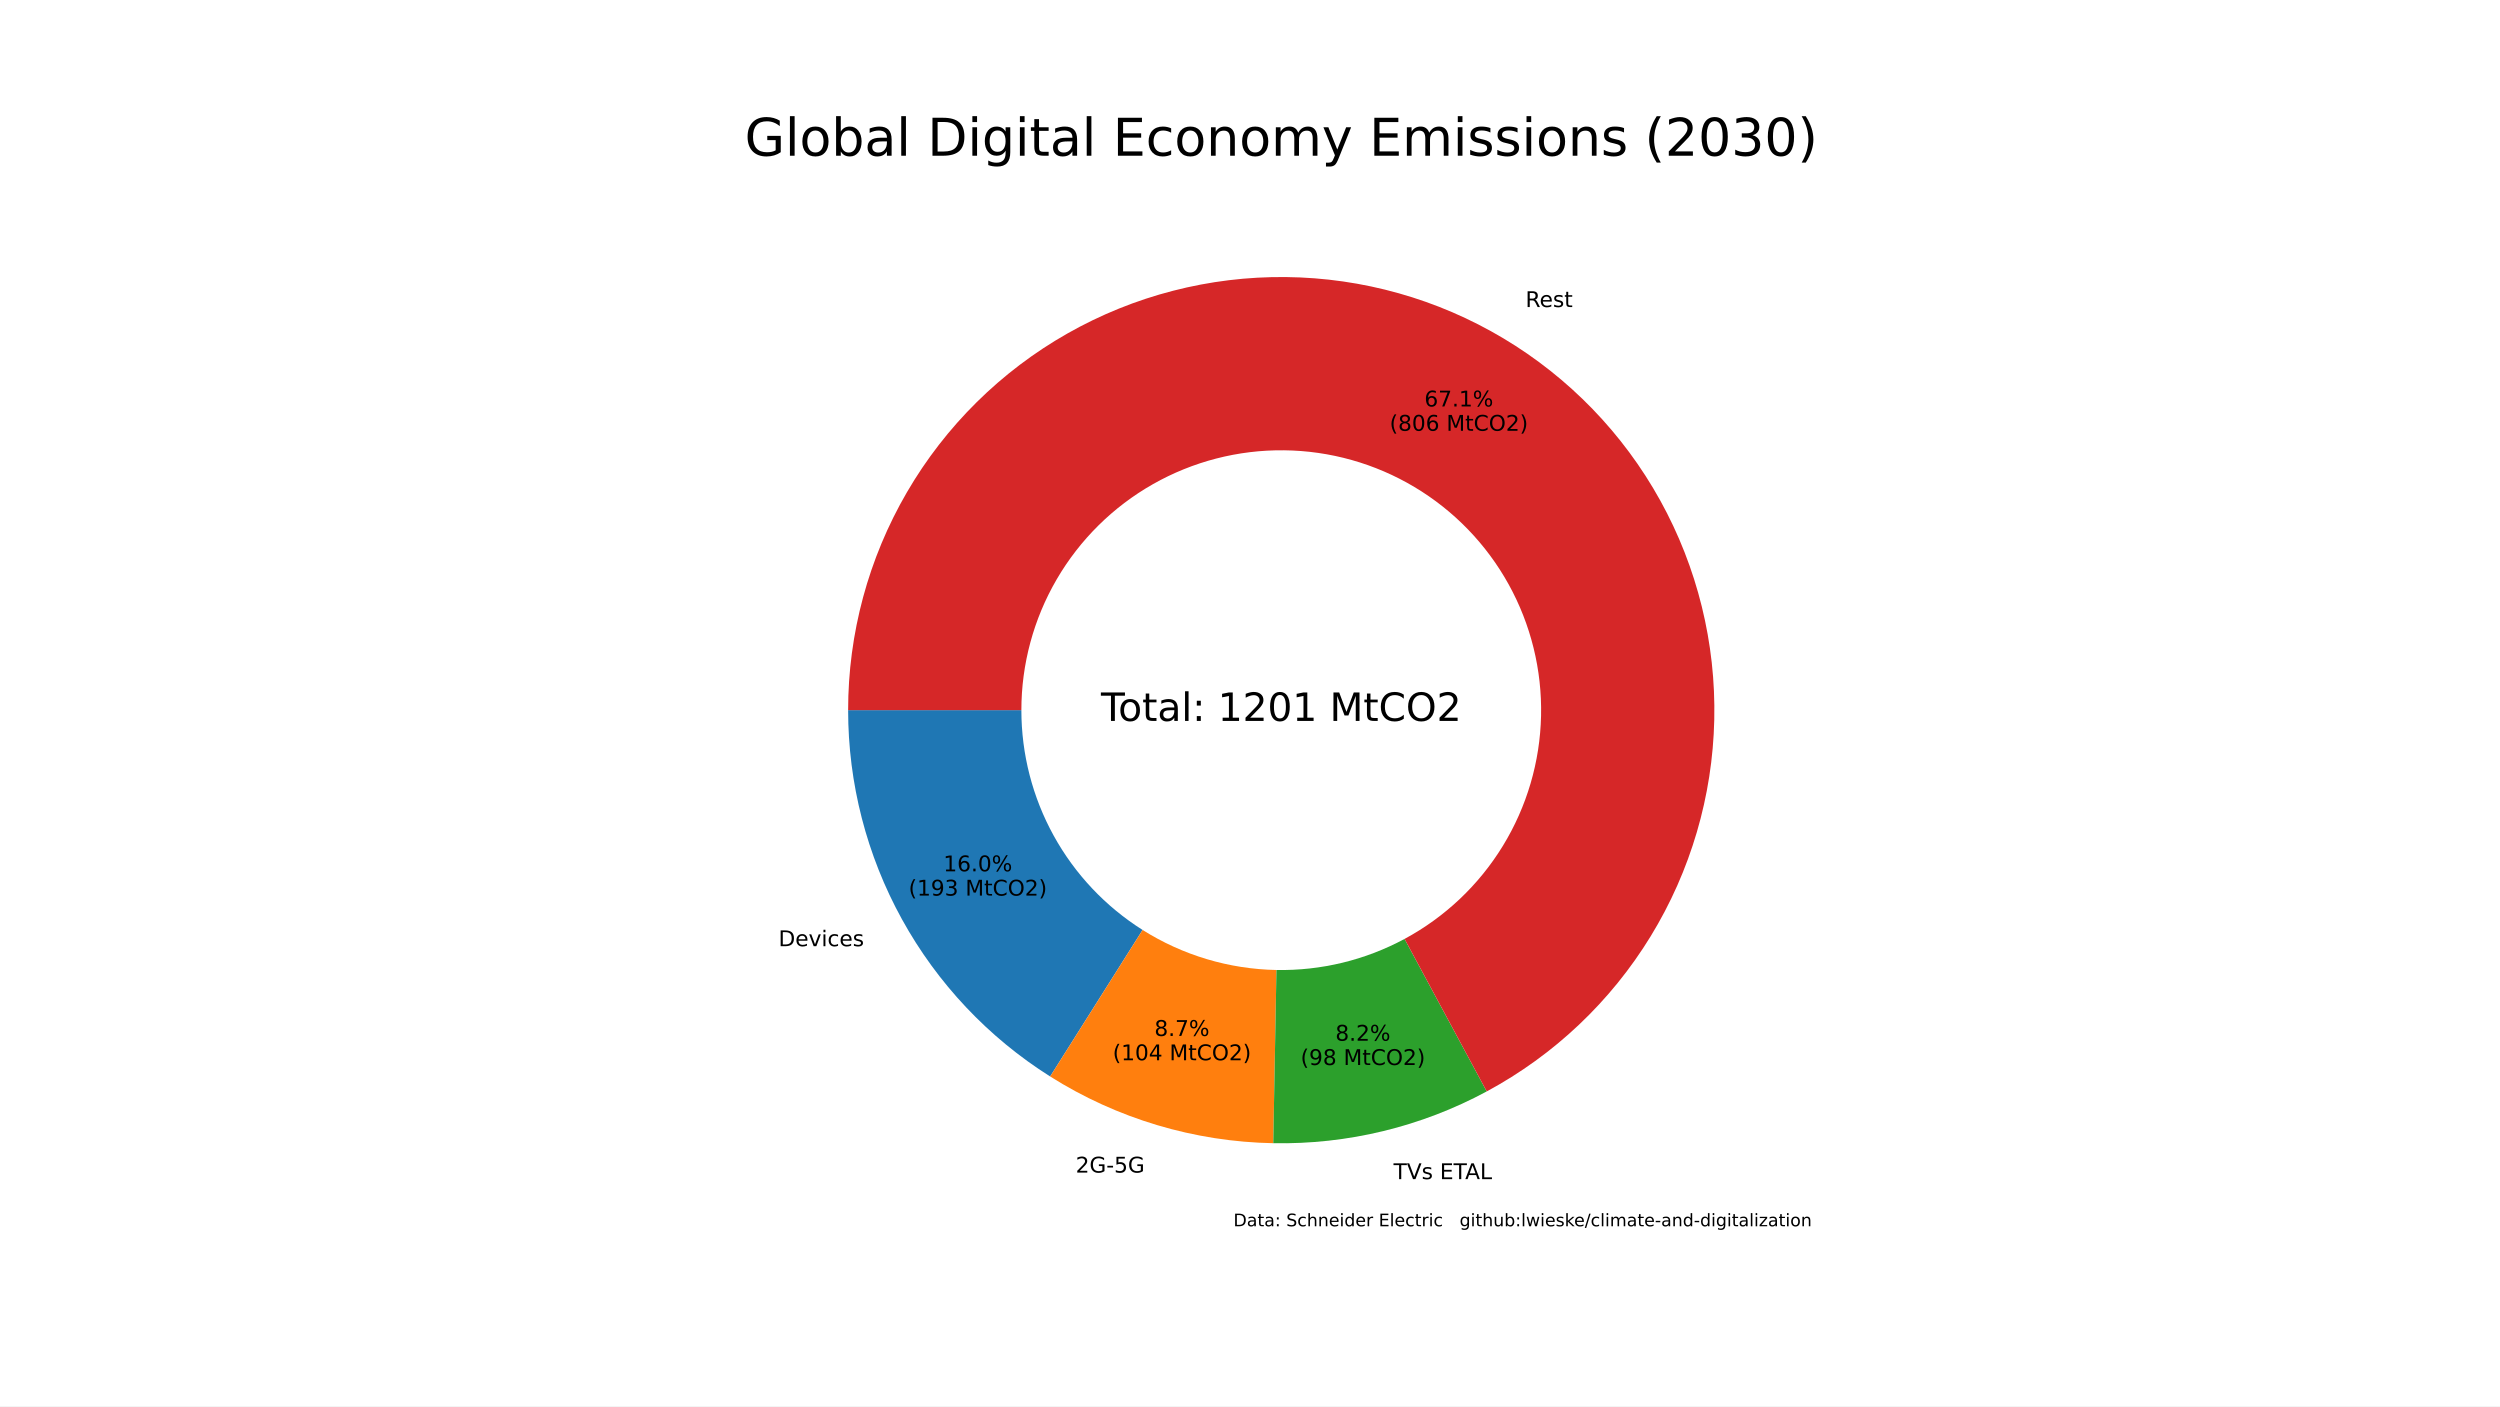
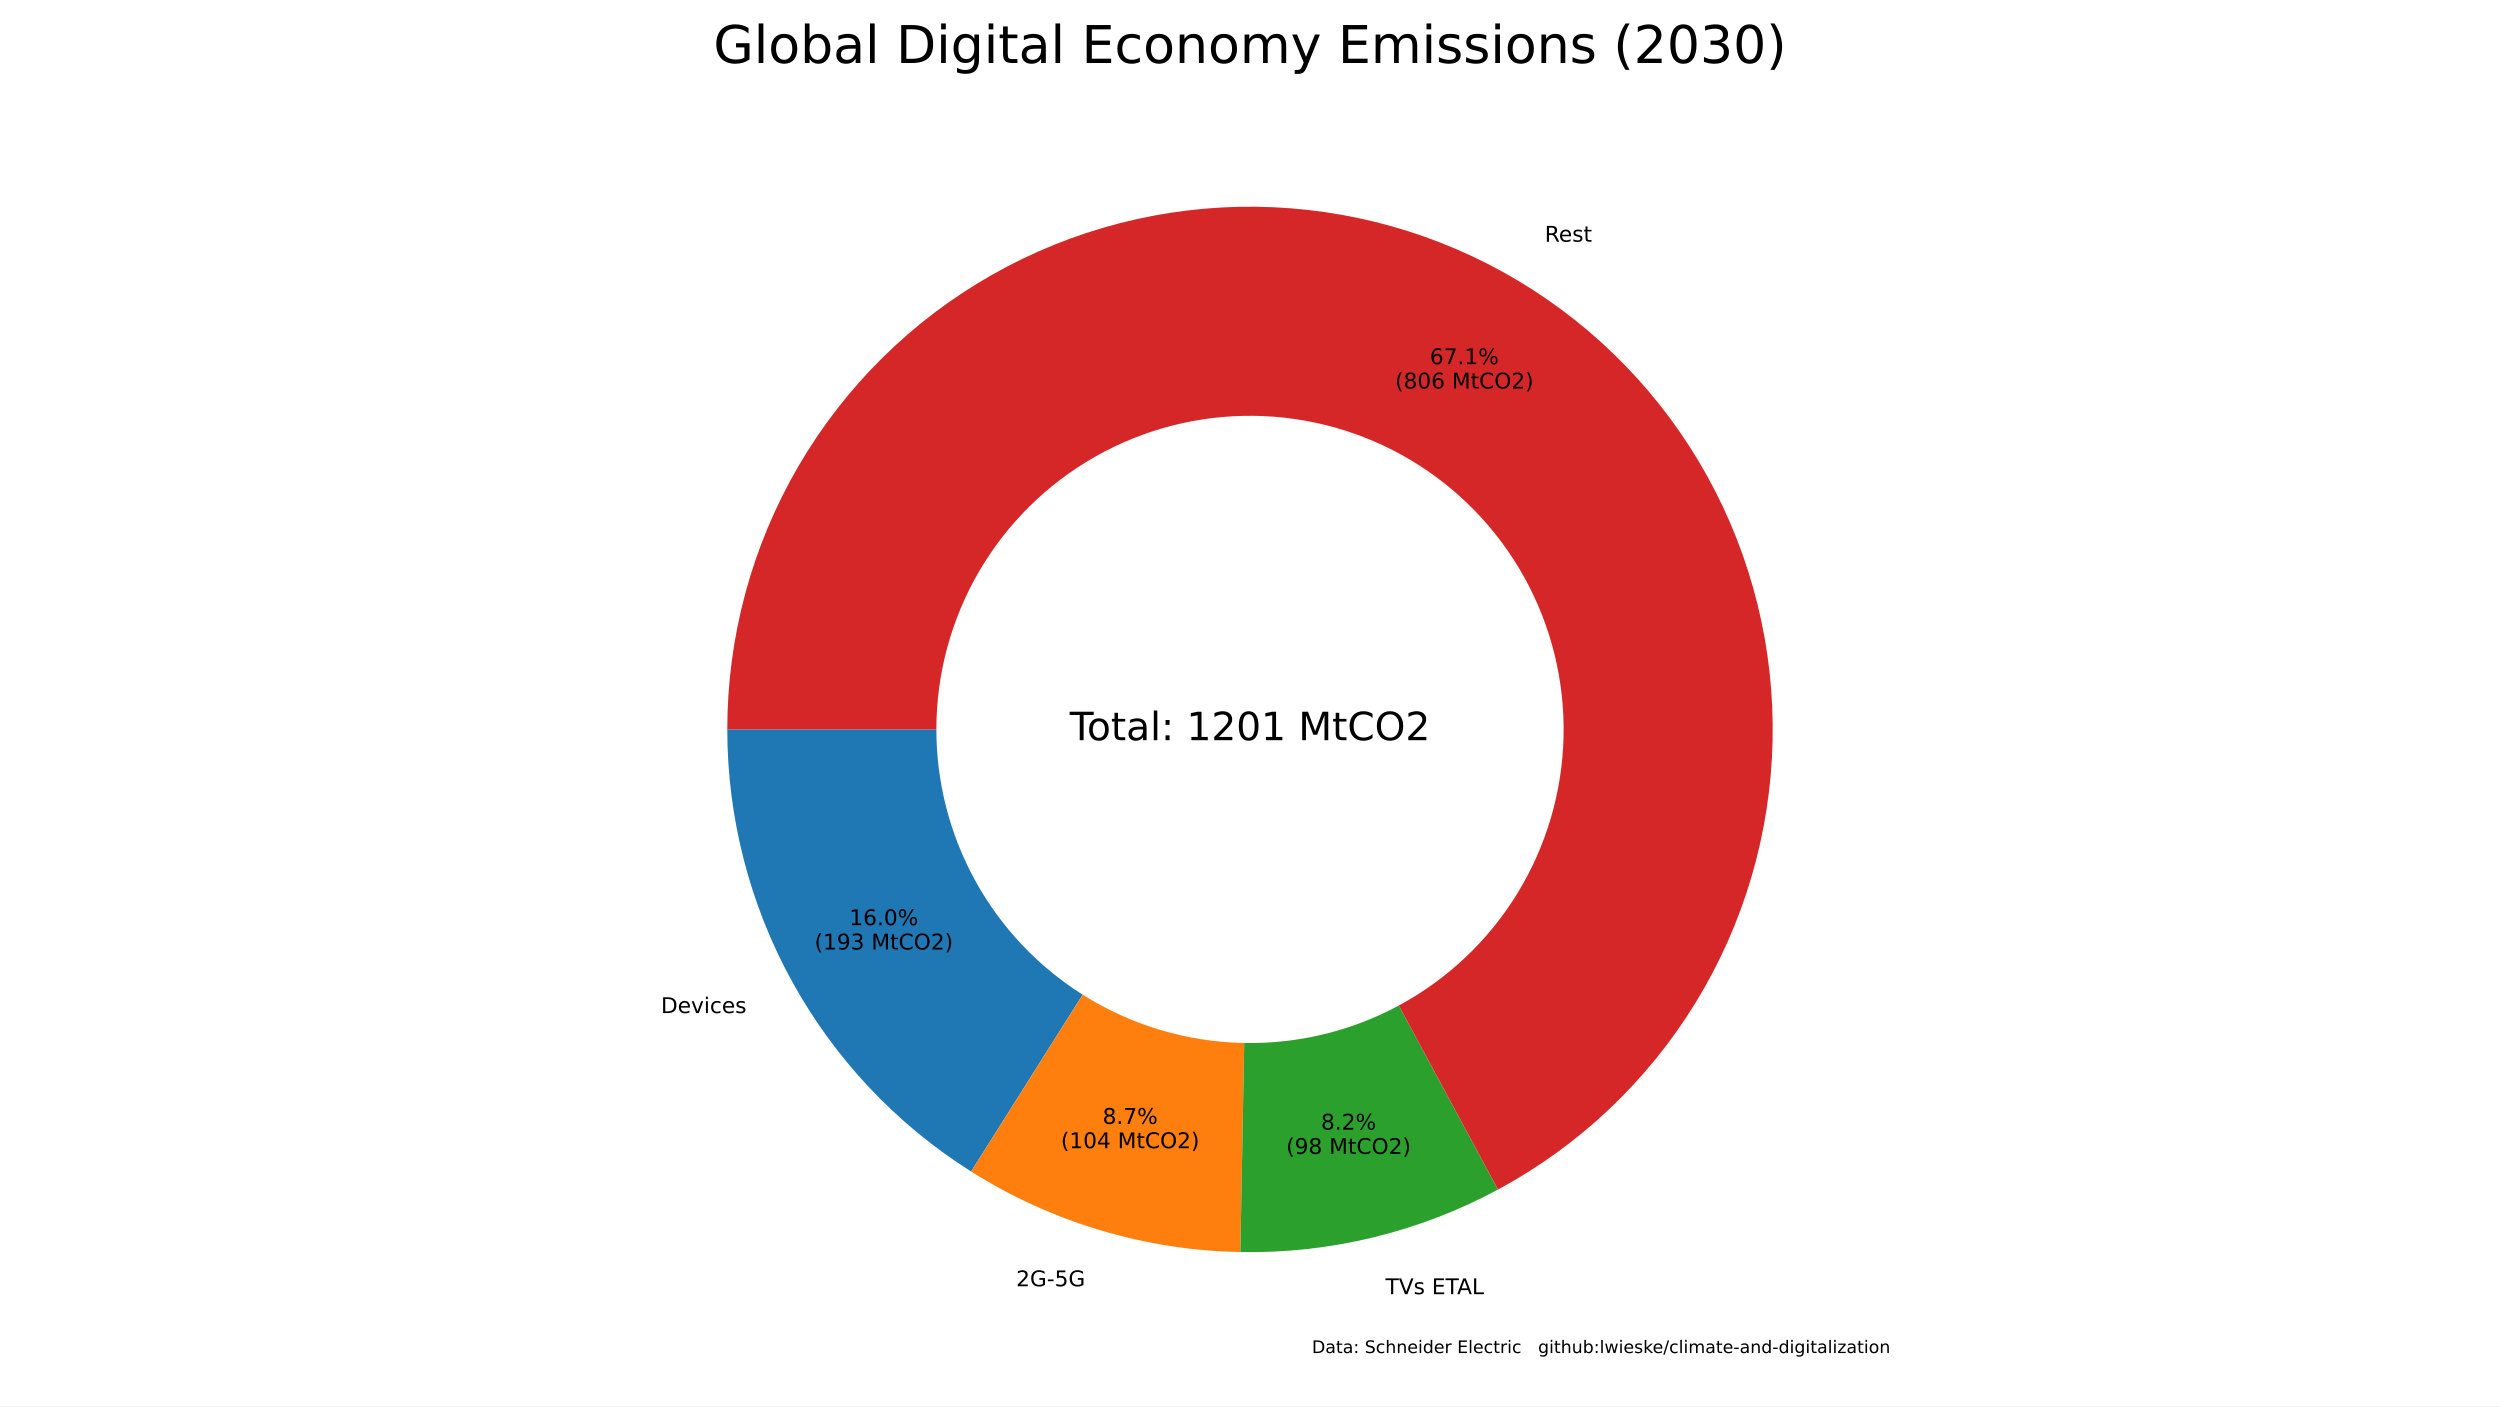
<svg xmlns="http://www.w3.org/2000/svg" xmlns:xlink="http://www.w3.org/1999/xlink" width="1152pt" height="648pt" viewBox="0 0 1152 648" version="1.1">
  <defs>
    <style type="text/css">*{stroke-linejoin: round; stroke-linecap: butt}</style>
  </defs>
  <g id="figure_1">
    <g id="patch_1">
      <path d="M 0 648  L 1152 648  L 1152 0  L 0 0  z " style="fill: #ffffff" />
    </g>
    <g id="axes_1">
      <g id="patch_2">
-         <path d="M 390.816 327.24  C 390.816 360.946 399.354 394.109 415.632 423.624  C 431.909 453.139 455.401 478.055 483.908 496.039  L 526.505 428.52  C 509.401 417.729 495.305 402.779 485.539 385.07  C 475.773 367.361 470.65 347.463 470.65 327.24  z " style="fill: #1f77b4" />
+         <path d="M 335.135 336.118  C 335.135 376.796 345.439 416.818 365.083 452.438  C 384.727 488.057 413.078 518.127 447.481 539.831  L 498.889 458.346  C 478.247 445.323 461.236 427.282 449.45 405.91  C 437.663 384.538 431.481 360.525 431.481 336.118  z " style="fill: #1f77b4" />
      </g>
      <g id="patch_3">
-         <path d="M 483.908 496.039  C 499.246 505.716 515.833 513.257 533.208 518.454  C 550.584 523.651 568.587 526.456 586.72 526.79  L 588.192 446.97  C 577.312 446.769 566.51 445.087 556.085 441.969  C 545.66 438.85 535.708 434.326 526.505 428.52  z " style="fill: #ff7f0e" />
+         <path d="M 447.481 539.831  C 465.992 551.51 486.01 560.611 506.979 566.883  C 527.949 573.155 549.675 576.539 571.559 576.943  L 573.335 480.613  C 560.205 480.371 547.169 478.34 534.587 474.577  C 522.006 470.814 509.995 465.353 498.889 458.346  z " style="fill: #ff7f0e" />
      </g>
      <g id="patch_4">
-         <path d="M 586.72 526.79  C 603.797 527.105 620.845 525.226 637.443 521.201  C 654.042 517.175 670.056 511.035 685.091 502.931  L 647.215 432.655  C 638.194 437.517 628.585 441.201 618.626 443.616  C 608.667 446.032 598.438 447.159 588.192 446.97  z " style="fill: #2ca02c" />
+         <path d="M 571.559 576.943  C 592.168 577.323 612.742 575.056 632.774 570.197  C 652.806 565.338 672.132 557.928 690.277 548.149  L 644.566 463.336  C 633.679 469.204 622.084 473.65 610.064 476.565  C 598.045 479.481 585.701 480.841 573.335 480.613  z " style="fill: #2ca02c" />
      </g>
      <g id="patch_5">
-         <path d="M 685.091 502.931  C 716.147 486.193 742.217 461.516 760.633 431.425  C 779.049 401.334 789.162 366.891 789.936 331.621  C 790.71 296.35 782.119 261.497 765.041 230.626  C 747.963 199.756 723.002 173.959 692.711 155.874  C 662.419 137.789 627.868 128.055 592.59 127.668  C 557.313 127.281 522.556 136.254 491.875 153.67  C 461.194 171.085 435.673 196.328 417.921 226.816  C 400.17 257.304 390.816 291.961 390.816 327.24  L 470.65 327.24  C 470.65 306.072 476.262 285.279 486.913 266.986  C 497.564 248.693 512.877 233.547 531.285 223.098  C 549.694 212.648 570.548 207.264 591.714 207.497  C 612.881 207.729 633.612 213.569 651.786 224.42  C 669.961 235.271 684.938 250.75 695.185 269.272  C 705.431 287.794 710.586 308.706 710.122 329.868  C 709.657 351.031 703.589 371.697 692.54 389.751  C 681.49 407.806 665.848 422.612 647.215 432.655  z " style="fill: #d62728" />
+         <path d="M 690.277 548.149  C 727.756 527.949 759.218 498.168 781.443 461.853  C 803.669 425.538 815.873 383.971 816.807 341.405  C 817.742 298.839 807.374 256.776 786.764 219.521  C 766.153 182.266 736.029 151.133 699.472 129.307  C 662.916 107.482 621.217 95.734 578.644 95.267  C 536.07 94.8 494.124 105.629 457.097 126.647  C 420.07 147.665 389.269 178.129 367.846 214.923  C 346.423 251.717 335.134 293.542 335.135 336.118  L 431.481 336.118  C 431.481 310.572 438.254 285.478 451.108 263.401  C 463.962 241.325 482.442 223.046 504.658 210.435  C 526.874 197.825 552.042 191.327 577.586 191.608  C 603.13 191.888 628.149 198.936 650.083 212.032  C 672.017 225.127 690.092 243.807 702.458 266.16  C 714.824 288.513 721.045 313.751 720.484 339.29  C 719.924 364.83 712.601 389.77 699.266 411.559  C 685.931 433.348 667.054 451.216 644.566 463.336  z " style="fill: #d62728" />
      </g>
      <g id="matplotlib.axis_1" />
      <g id="matplotlib.axis_2" />
      <g id="text_1">
-         <g transform="translate(358.7439 436.0214) scale(0.1 -0.1)">
+         <g transform="translate(304.5804 466.8289) scale(0.1 -0.1)">
          <defs>
            <path id="DejaVuSans-44" d="M 1259 4147  L 1259 519  L 2022 519  Q 2988 519 3436 956  Q 3884 1394 3884 2338  Q 3884 3275 3436 3711  Q 2988 4147 2022 4147  L 1259 4147  z M 628 4666  L 1925 4666  Q 3281 4666 3915 4102  Q 4550 3538 4550 2338  Q 4550 1131 3912 565  Q 3275 0 1925 0  L 628 0  L 628 4666  z " transform="scale(0.015625)" />
            <path id="DejaVuSans-65" d="M 3597 1894  L 3597 1613  L 953 1613  Q 991 1019 1311 708  Q 1631 397 2203 397  Q 2534 397 2845 478  Q 3156 559 3463 722  L 3463 178  Q 3153 47 2828 -22  Q 2503 -91 2169 -91  Q 1331 -91 842 396  Q 353 884 353 1716  Q 353 2575 817 3079  Q 1281 3584 2069 3584  Q 2775 3584 3186 3129  Q 3597 2675 3597 1894  z M 3022 2063  Q 3016 2534 2758 2815  Q 2500 3097 2075 3097  Q 1594 3097 1305 2825  Q 1016 2553 972 2059  L 3022 2063  z " transform="scale(0.015625)" />
            <path id="DejaVuSans-76" d="M 191 3500  L 800 3500  L 1894 563  L 2988 3500  L 3597 3500  L 2284 0  L 1503 0  L 191 3500  z " transform="scale(0.015625)" />
            <path id="DejaVuSans-69" d="M 603 3500  L 1178 3500  L 1178 0  L 603 0  L 603 3500  z M 603 4863  L 1178 4863  L 1178 4134  L 603 4134  L 603 4863  z " transform="scale(0.015625)" />
            <path id="DejaVuSans-63" d="M 3122 3366  L 3122 2828  Q 2878 2963 2633 3030  Q 2388 3097 2138 3097  Q 1578 3097 1268 2742  Q 959 2388 959 1747  Q 959 1106 1268 751  Q 1578 397 2138 397  Q 2388 397 2633 464  Q 2878 531 3122 666  L 3122 134  Q 2881 22 2623 -34  Q 2366 -91 2075 -91  Q 1284 -91 818 406  Q 353 903 353 1747  Q 353 2603 823 3093  Q 1294 3584 2113 3584  Q 2378 3584 2631 3529  Q 2884 3475 3122 3366  z " transform="scale(0.015625)" />
            <path id="DejaVuSans-73" d="M 2834 3397  L 2834 2853  Q 2591 2978 2328 3040  Q 2066 3103 1784 3103  Q 1356 3103 1142 2972  Q 928 2841 928 2578  Q 928 2378 1081 2264  Q 1234 2150 1697 2047  L 1894 2003  Q 2506 1872 2764 1633  Q 3022 1394 3022 966  Q 3022 478 2636 193  Q 2250 -91 1575 -91  Q 1294 -91 989 -36  Q 684 19 347 128  L 347 722  Q 666 556 975 473  Q 1284 391 1588 391  Q 1994 391 2212 530  Q 2431 669 2431 922  Q 2431 1156 2273 1281  Q 2116 1406 1581 1522  L 1381 1569  Q 847 1681 609 1914  Q 372 2147 372 2553  Q 372 3047 722 3315  Q 1072 3584 1716 3584  Q 2034 3584 2315 3537  Q 2597 3491 2834 3397  z " transform="scale(0.015625)" />
          </defs>
          <use xlink:href="#DejaVuSans-44" />
          <use xlink:href="#DejaVuSans-65" x="77.002" />
          <use xlink:href="#DejaVuSans-76" x="138.525" />
          <use xlink:href="#DejaVuSans-69" x="197.705" />
          <use xlink:href="#DejaVuSans-63" x="225.488" />
          <use xlink:href="#DejaVuSans-65" x="280.469" />
          <use xlink:href="#DejaVuSans-73" x="341.992" />
        </g>
      </g>
      <g id="text_2">
-         <g transform="translate(434.7018 401.5074) scale(0.1 -0.1)">
+         <g transform="translate(391.3828 426.3341) scale(0.1 -0.1)">
          <defs>
            <path id="DejaVuSans-31" d="M 794 531  L 1825 531  L 1825 4091  L 703 3866  L 703 4441  L 1819 4666  L 2450 4666  L 2450 531  L 3481 531  L 3481 0  L 794 0  L 794 531  z " transform="scale(0.015625)" />
            <path id="DejaVuSans-36" d="M 2113 2584  Q 1688 2584 1439 2293  Q 1191 2003 1191 1497  Q 1191 994 1439 701  Q 1688 409 2113 409  Q 2538 409 2786 701  Q 3034 994 3034 1497  Q 3034 2003 2786 2293  Q 2538 2584 2113 2584  z M 3366 4563  L 3366 3988  Q 3128 4100 2886 4159  Q 2644 4219 2406 4219  Q 1781 4219 1451 3797  Q 1122 3375 1075 2522  Q 1259 2794 1537 2939  Q 1816 3084 2150 3084  Q 2853 3084 3261 2657  Q 3669 2231 3669 1497  Q 3669 778 3244 343  Q 2819 -91 2113 -91  Q 1303 -91 875 529  Q 447 1150 447 2328  Q 447 3434 972 4092  Q 1497 4750 2381 4750  Q 2619 4750 2861 4703  Q 3103 4656 3366 4563  z " transform="scale(0.015625)" />
            <path id="DejaVuSans-2e" d="M 684 794  L 1344 794  L 1344 0  L 684 0  L 684 794  z " transform="scale(0.015625)" />
            <path id="DejaVuSans-30" d="M 2034 4250  Q 1547 4250 1301 3770  Q 1056 3291 1056 2328  Q 1056 1369 1301 889  Q 1547 409 2034 409  Q 2525 409 2770 889  Q 3016 1369 3016 2328  Q 3016 3291 2770 3770  Q 2525 4250 2034 4250  z M 2034 4750  Q 2819 4750 3233 4129  Q 3647 3509 3647 2328  Q 3647 1150 3233 529  Q 2819 -91 2034 -91  Q 1250 -91 836 529  Q 422 1150 422 2328  Q 422 3509 836 4129  Q 1250 4750 2034 4750  z " transform="scale(0.015625)" />
            <path id="DejaVuSans-25" d="M 4653 2053  Q 4381 2053 4226 1822  Q 4072 1591 4072 1178  Q 4072 772 4226 539  Q 4381 306 4653 306  Q 4919 306 5073 539  Q 5228 772 5228 1178  Q 5228 1588 5073 1820  Q 4919 2053 4653 2053  z M 4653 2450  Q 5147 2450 5437 2106  Q 5728 1763 5728 1178  Q 5728 594 5436 251  Q 5144 -91 4653 -91  Q 4153 -91 3862 251  Q 3572 594 3572 1178  Q 3572 1766 3864 2108  Q 4156 2450 4653 2450  z M 1428 4353  Q 1159 4353 1004 4120  Q 850 3888 850 3481  Q 850 3069 1003 2837  Q 1156 2606 1428 2606  Q 1700 2606 1854 2837  Q 2009 3069 2009 3481  Q 2009 3884 1853 4118  Q 1697 4353 1428 4353  z M 4250 4750  L 4750 4750  L 1831 -91  L 1331 -91  L 4250 4750  z M 1428 4750  Q 1922 4750 2215 4408  Q 2509 4066 2509 3481  Q 2509 2891 2217 2550  Q 1925 2209 1428 2209  Q 931 2209 642 2551  Q 353 2894 353 3481  Q 353 4063 643 4406  Q 934 4750 1428 4750  z " transform="scale(0.015625)" />
          </defs>
          <use xlink:href="#DejaVuSans-31" />
          <use xlink:href="#DejaVuSans-36" x="63.623" />
          <use xlink:href="#DejaVuSans-2e" x="127.246" />
          <use xlink:href="#DejaVuSans-30" x="159.033" />
          <use xlink:href="#DejaVuSans-25" x="222.656" />
        </g>
-         <g transform="translate(418.6682 412.7052) scale(0.1 -0.1)">
+         <g transform="translate(375.3492 437.532) scale(0.1 -0.1)">
          <defs>
            <path id="DejaVuSans-28" d="M 1984 4856  Q 1566 4138 1362 3434  Q 1159 2731 1159 2009  Q 1159 1288 1364 580  Q 1569 -128 1984 -844  L 1484 -844  Q 1016 -109 783 600  Q 550 1309 550 2009  Q 550 2706 781 3412  Q 1013 4119 1484 4856  L 1984 4856  z " transform="scale(0.015625)" />
            <path id="DejaVuSans-39" d="M 703 97  L 703 672  Q 941 559 1184 500  Q 1428 441 1663 441  Q 2288 441 2617 861  Q 2947 1281 2994 2138  Q 2813 1869 2534 1725  Q 2256 1581 1919 1581  Q 1219 1581 811 2004  Q 403 2428 403 3163  Q 403 3881 828 4315  Q 1253 4750 1959 4750  Q 2769 4750 3195 4129  Q 3622 3509 3622 2328  Q 3622 1225 3098 567  Q 2575 -91 1691 -91  Q 1453 -91 1209 -44  Q 966 3 703 97  z M 1959 2075  Q 2384 2075 2632 2365  Q 2881 2656 2881 3163  Q 2881 3666 2632 3958  Q 2384 4250 1959 4250  Q 1534 4250 1286 3958  Q 1038 3666 1038 3163  Q 1038 2656 1286 2365  Q 1534 2075 1959 2075  z " transform="scale(0.015625)" />
            <path id="DejaVuSans-33" d="M 2597 2516  Q 3050 2419 3304 2112  Q 3559 1806 3559 1356  Q 3559 666 3084 287  Q 2609 -91 1734 -91  Q 1441 -91 1130 -33  Q 819 25 488 141  L 488 750  Q 750 597 1062 519  Q 1375 441 1716 441  Q 2309 441 2620 675  Q 2931 909 2931 1356  Q 2931 1769 2642 2001  Q 2353 2234 1838 2234  L 1294 2234  L 1294 2753  L 1863 2753  Q 2328 2753 2575 2939  Q 2822 3125 2822 3475  Q 2822 3834 2567 4026  Q 2313 4219 1838 4219  Q 1578 4219 1281 4162  Q 984 4106 628 3988  L 628 4550  Q 988 4650 1302 4700  Q 1616 4750 1894 4750  Q 2613 4750 3031 4423  Q 3450 4097 3450 3541  Q 3450 3153 3228 2886  Q 3006 2619 2597 2516  z " transform="scale(0.015625)" />
            <path id="DejaVuSans-20" transform="scale(0.015625)" />
            <path id="DejaVuSans-4d" d="M 628 4666  L 1569 4666  L 2759 1491  L 3956 4666  L 4897 4666  L 4897 0  L 4281 0  L 4281 4097  L 3078 897  L 2444 897  L 1241 4097  L 1241 0  L 628 0  L 628 4666  z " transform="scale(0.015625)" />
            <path id="DejaVuSans-74" d="M 1172 4494  L 1172 3500  L 2356 3500  L 2356 3053  L 1172 3053  L 1172 1153  Q 1172 725 1289 603  Q 1406 481 1766 481  L 2356 481  L 2356 0  L 1766 0  Q 1100 0 847 248  Q 594 497 594 1153  L 594 3053  L 172 3053  L 172 3500  L 594 3500  L 594 4494  L 1172 4494  z " transform="scale(0.015625)" />
            <path id="DejaVuSans-43" d="M 4122 4306  L 4122 3641  Q 3803 3938 3442 4084  Q 3081 4231 2675 4231  Q 1875 4231 1450 3742  Q 1025 3253 1025 2328  Q 1025 1406 1450 917  Q 1875 428 2675 428  Q 3081 428 3442 575  Q 3803 722 4122 1019  L 4122 359  Q 3791 134 3420 21  Q 3050 -91 2638 -91  Q 1578 -91 968 557  Q 359 1206 359 2328  Q 359 3453 968 4101  Q 1578 4750 2638 4750  Q 3056 4750 3426 4639  Q 3797 4528 4122 4306  z " transform="scale(0.015625)" />
            <path id="DejaVuSans-4f" d="M 2522 4238  Q 1834 4238 1429 3725  Q 1025 3213 1025 2328  Q 1025 1447 1429 934  Q 1834 422 2522 422  Q 3209 422 3611 934  Q 4013 1447 4013 2328  Q 4013 3213 3611 3725  Q 3209 4238 2522 4238  z M 2522 4750  Q 3503 4750 4090 4092  Q 4678 3434 4678 2328  Q 4678 1225 4090 567  Q 3503 -91 2522 -91  Q 1538 -91 948 565  Q 359 1222 359 2328  Q 359 3434 948 4092  Q 1538 4750 2522 4750  z " transform="scale(0.015625)" />
            <path id="DejaVuSans-32" d="M 1228 531  L 3431 531  L 3431 0  L 469 0  L 469 531  Q 828 903 1448 1529  Q 2069 2156 2228 2338  Q 2531 2678 2651 2914  Q 2772 3150 2772 3378  Q 2772 3750 2511 3984  Q 2250 4219 1831 4219  Q 1534 4219 1204 4116  Q 875 4013 500 3803  L 500 4441  Q 881 4594 1212 4672  Q 1544 4750 1819 4750  Q 2544 4750 2975 4387  Q 3406 4025 3406 3419  Q 3406 3131 3298 2873  Q 3191 2616 2906 2266  Q 2828 2175 2409 1742  Q 1991 1309 1228 531  z " transform="scale(0.015625)" />
            <path id="DejaVuSans-29" d="M 513 4856  L 1013 4856  Q 1481 4119 1714 3412  Q 1947 2706 1947 2009  Q 1947 1309 1714 600  Q 1481 -109 1013 -844  L 513 -844  Q 928 -128 1133 580  Q 1338 1288 1338 2009  Q 1338 2731 1133 3434  Q 928 4138 513 4856  z " transform="scale(0.015625)" />
          </defs>
          <use xlink:href="#DejaVuSans-28" />
          <use xlink:href="#DejaVuSans-31" x="39.014" />
          <use xlink:href="#DejaVuSans-39" x="102.637" />
          <use xlink:href="#DejaVuSans-33" x="166.26" />
          <use xlink:href="#DejaVuSans-20" x="229.883" />
          <use xlink:href="#DejaVuSans-4d" x="261.67" />
          <use xlink:href="#DejaVuSans-74" x="347.949" />
          <use xlink:href="#DejaVuSans-43" x="387.158" />
          <use xlink:href="#DejaVuSans-4f" x="456.982" />
          <use xlink:href="#DejaVuSans-32" x="535.693" />
          <use xlink:href="#DejaVuSans-29" x="599.316" />
        </g>
      </g>
      <g id="text_3">
-         <g transform="translate(495.6596 540.3351) scale(0.1 -0.1)">
+         <g transform="translate(468.2472 592.7185) scale(0.1 -0.1)">
          <defs>
            <path id="DejaVuSans-47" d="M 3809 666  L 3809 1919  L 2778 1919  L 2778 2438  L 4434 2438  L 4434 434  Q 4069 175 3628 42  Q 3188 -91 2688 -91  Q 1594 -91 976 548  Q 359 1188 359 2328  Q 359 3472 976 4111  Q 1594 4750 2688 4750  Q 3144 4750 3555 4637  Q 3966 4525 4313 4306  L 4313 3634  Q 3963 3931 3569 4081  Q 3175 4231 2741 4231  Q 1884 4231 1454 3753  Q 1025 3275 1025 2328  Q 1025 1384 1454 906  Q 1884 428 2741 428  Q 3075 428 3337 486  Q 3600 544 3809 666  z " transform="scale(0.015625)" />
            <path id="DejaVuSans-2d" d="M 313 2009  L 1997 2009  L 1997 1497  L 313 1497  L 313 2009  z " transform="scale(0.015625)" />
            <path id="DejaVuSans-35" d="M 691 4666  L 3169 4666  L 3169 4134  L 1269 4134  L 1269 2991  Q 1406 3038 1543 3061  Q 1681 3084 1819 3084  Q 2600 3084 3056 2656  Q 3513 2228 3513 1497  Q 3513 744 3044 326  Q 2575 -91 1722 -91  Q 1428 -91 1123 -41  Q 819 9 494 109  L 494 744  Q 775 591 1075 516  Q 1375 441 1709 441  Q 2250 441 2565 725  Q 2881 1009 2881 1497  Q 2881 1984 2565 2268  Q 2250 2553 1709 2553  Q 1456 2553 1204 2497  Q 953 2441 691 2322  L 691 4666  z " transform="scale(0.015625)" />
          </defs>
          <use xlink:href="#DejaVuSans-32" />
          <use xlink:href="#DejaVuSans-47" x="63.623" />
          <use xlink:href="#DejaVuSans-2d" x="141.113" />
          <use xlink:href="#DejaVuSans-35" x="177.197" />
          <use xlink:href="#DejaVuSans-47" x="240.82" />
        </g>
      </g>
      <g id="text_4">
-         <g transform="translate(531.9444 477.3719) scale(0.1 -0.1)">
+         <g transform="translate(508.0809 517.8903) scale(0.1 -0.1)">
          <defs>
            <path id="DejaVuSans-38" d="M 2034 2216  Q 1584 2216 1326 1975  Q 1069 1734 1069 1313  Q 1069 891 1326 650  Q 1584 409 2034 409  Q 2484 409 2743 651  Q 3003 894 3003 1313  Q 3003 1734 2745 1975  Q 2488 2216 2034 2216  z M 1403 2484  Q 997 2584 770 2862  Q 544 3141 544 3541  Q 544 4100 942 4425  Q 1341 4750 2034 4750  Q 2731 4750 3128 4425  Q 3525 4100 3525 3541  Q 3525 3141 3298 2862  Q 3072 2584 2669 2484  Q 3125 2378 3379 2068  Q 3634 1759 3634 1313  Q 3634 634 3220 271  Q 2806 -91 2034 -91  Q 1263 -91 848 271  Q 434 634 434 1313  Q 434 1759 690 2068  Q 947 2378 1403 2484  z M 1172 3481  Q 1172 3119 1398 2916  Q 1625 2713 2034 2713  Q 2441 2713 2670 2916  Q 2900 3119 2900 3481  Q 2900 3844 2670 4047  Q 2441 4250 2034 4250  Q 1625 4250 1398 4047  Q 1172 3844 1172 3481  z " transform="scale(0.015625)" />
            <path id="DejaVuSans-37" d="M 525 4666  L 3525 4666  L 3525 4397  L 1831 0  L 1172 0  L 2766 4134  L 525 4134  L 525 4666  z " transform="scale(0.015625)" />
          </defs>
          <use xlink:href="#DejaVuSans-38" />
          <use xlink:href="#DejaVuSans-2e" x="63.623" />
          <use xlink:href="#DejaVuSans-37" x="95.41" />
          <use xlink:href="#DejaVuSans-25" x="159.033" />
        </g>
-         <g transform="translate(512.7295 488.5697) scale(0.1 -0.1)">
+         <g transform="translate(488.866 529.0881) scale(0.1 -0.1)">
          <defs>
            <path id="DejaVuSans-34" d="M 2419 4116  L 825 1625  L 2419 1625  L 2419 4116  z M 2253 4666  L 3047 4666  L 3047 1625  L 3713 1625  L 3713 1100  L 3047 1100  L 3047 0  L 2419 0  L 2419 1100  L 313 1100  L 313 1709  L 2253 4666  z " transform="scale(0.015625)" />
          </defs>
          <use xlink:href="#DejaVuSans-28" />
          <use xlink:href="#DejaVuSans-31" x="39.014" />
          <use xlink:href="#DejaVuSans-30" x="102.637" />
          <use xlink:href="#DejaVuSans-34" x="166.26" />
          <use xlink:href="#DejaVuSans-20" x="229.883" />
          <use xlink:href="#DejaVuSans-4d" x="261.67" />
          <use xlink:href="#DejaVuSans-74" x="347.949" />
          <use xlink:href="#DejaVuSans-43" x="387.158" />
          <use xlink:href="#DejaVuSans-4f" x="456.982" />
          <use xlink:href="#DejaVuSans-32" x="535.693" />
          <use xlink:href="#DejaVuSans-29" x="599.316" />
        </g>
      </g>
      <g id="text_5">
-         <g transform="translate(642.1477 543.356) scale(0.1 -0.1)">
+         <g transform="translate(638.4511 596.3643) scale(0.1 -0.1)">
          <defs>
            <path id="DejaVuSans-54" d="M -19 4666  L 3928 4666  L 3928 4134  L 2272 4134  L 2272 0  L 1638 0  L 1638 4134  L -19 4134  L -19 4666  z " transform="scale(0.015625)" />
            <path id="DejaVuSans-56" d="M 1831 0  L 50 4666  L 709 4666  L 2188 738  L 3669 4666  L 4325 4666  L 2547 0  L 1831 0  z " transform="scale(0.015625)" />
            <path id="DejaVuSans-45" d="M 628 4666  L 3578 4666  L 3578 4134  L 1259 4134  L 1259 2753  L 3481 2753  L 3481 2222  L 1259 2222  L 1259 531  L 3634 531  L 3634 0  L 628 0  L 628 4666  z " transform="scale(0.015625)" />
            <path id="DejaVuSans-41" d="M 2188 4044  L 1331 1722  L 3047 1722  L 2188 4044  z M 1831 4666  L 2547 4666  L 4325 0  L 3669 0  L 3244 1197  L 1141 1197  L 716 0  L 50 0  L 1831 4666  z " transform="scale(0.015625)" />
            <path id="DejaVuSans-4c" d="M 628 4666  L 1259 4666  L 1259 531  L 3531 531  L 3531 0  L 628 0  L 628 4666  z " transform="scale(0.015625)" />
          </defs>
          <use xlink:href="#DejaVuSans-54" />
          <use xlink:href="#DejaVuSans-56" x="61.084" />
          <use xlink:href="#DejaVuSans-73" x="129.492" />
          <use xlink:href="#DejaVuSans-20" x="181.592" />
          <use xlink:href="#DejaVuSans-45" x="213.379" />
          <use xlink:href="#DejaVuSans-54" x="276.562" />
          <use xlink:href="#DejaVuSans-41" x="329.896" />
          <use xlink:href="#DejaVuSans-4c" x="398.305" />
        </g>
      </g>
      <g id="text_6">
-         <g transform="translate(615.3324 479.5689) scale(0.1 -0.1)">
+         <g transform="translate(608.7166 520.5417) scale(0.1 -0.1)">
          <use xlink:href="#DejaVuSans-38" />
          <use xlink:href="#DejaVuSans-2e" x="63.623" />
          <use xlink:href="#DejaVuSans-32" x="95.41" />
          <use xlink:href="#DejaVuSans-25" x="159.033" />
        </g>
-         <g transform="translate(599.2988 490.7667) scale(0.1 -0.1)">
+         <g transform="translate(592.683 531.7395) scale(0.1 -0.1)">
          <use xlink:href="#DejaVuSans-28" />
          <use xlink:href="#DejaVuSans-39" x="39.014" />
          <use xlink:href="#DejaVuSans-38" x="102.637" />
          <use xlink:href="#DejaVuSans-20" x="166.26" />
          <use xlink:href="#DejaVuSans-4d" x="198.047" />
          <use xlink:href="#DejaVuSans-74" x="284.326" />
          <use xlink:href="#DejaVuSans-43" x="323.535" />
          <use xlink:href="#DejaVuSans-4f" x="393.359" />
          <use xlink:href="#DejaVuSans-32" x="472.07" />
          <use xlink:href="#DejaVuSans-29" x="535.693" />
        </g>
      </g>
      <g id="text_7">
-         <g transform="translate(702.9417 141.4967) scale(0.1 -0.1)">
+         <g transform="translate(711.8195 111.3854) scale(0.1 -0.1)">
          <defs>
            <path id="DejaVuSans-52" d="M 2841 2188  Q 3044 2119 3236 1894  Q 3428 1669 3622 1275  L 4263 0  L 3584 0  L 2988 1197  Q 2756 1666 2539 1819  Q 2322 1972 1947 1972  L 1259 1972  L 1259 0  L 628 0  L 628 4666  L 2053 4666  Q 2853 4666 3247 4331  Q 3641 3997 3641 3322  Q 3641 2881 3436 2590  Q 3231 2300 2841 2188  z M 1259 4147  L 1259 2491  L 2053 2491  Q 2509 2491 2742 2702  Q 2975 2913 2975 3322  Q 2975 3731 2742 3939  Q 2509 4147 2053 4147  L 1259 4147  z " transform="scale(0.015625)" />
          </defs>
          <use xlink:href="#DejaVuSans-52" />
          <use xlink:href="#DejaVuSans-65" x="64.982" />
          <use xlink:href="#DejaVuSans-73" x="126.506" />
          <use xlink:href="#DejaVuSans-74" x="178.605" />
        </g>
      </g>
      <g id="text_8">
-         <g transform="translate(656.3649 187.3076) scale(0.1 -0.1)">
+         <g transform="translate(658.8942 167.8298) scale(0.1 -0.1)">
          <use xlink:href="#DejaVuSans-36" />
          <use xlink:href="#DejaVuSans-37" x="63.623" />
          <use xlink:href="#DejaVuSans-2e" x="127.246" />
          <use xlink:href="#DejaVuSans-31" x="159.033" />
          <use xlink:href="#DejaVuSans-25" x="222.656" />
        </g>
-         <g transform="translate(640.3313 198.5055) scale(0.1 -0.1)">
+         <g transform="translate(642.8606 179.0276) scale(0.1 -0.1)">
          <use xlink:href="#DejaVuSans-28" />
          <use xlink:href="#DejaVuSans-38" x="39.014" />
          <use xlink:href="#DejaVuSans-30" x="102.637" />
          <use xlink:href="#DejaVuSans-36" x="166.26" />
          <use xlink:href="#DejaVuSans-20" x="229.883" />
          <use xlink:href="#DejaVuSans-4d" x="261.67" />
          <use xlink:href="#DejaVuSans-74" x="347.949" />
          <use xlink:href="#DejaVuSans-43" x="387.158" />
          <use xlink:href="#DejaVuSans-4f" x="456.982" />
          <use xlink:href="#DejaVuSans-32" x="535.693" />
          <use xlink:href="#DejaVuSans-29" x="599.316" />
        </g>
      </g>
      <g id="text_9">
-         <g transform="translate(507.3356 332.2069) scale(0.18 -0.18)">
+         <g transform="translate(492.9356 341.085) scale(0.18 -0.18)">
          <defs>
            <path id="DejaVuSans-6f" d="M 1959 3097  Q 1497 3097 1228 2736  Q 959 2375 959 1747  Q 959 1119 1226 758  Q 1494 397 1959 397  Q 2419 397 2687 759  Q 2956 1122 2956 1747  Q 2956 2369 2687 2733  Q 2419 3097 1959 3097  z M 1959 3584  Q 2709 3584 3137 3096  Q 3566 2609 3566 1747  Q 3566 888 3137 398  Q 2709 -91 1959 -91  Q 1206 -91 779 398  Q 353 888 353 1747  Q 353 2609 779 3096  Q 1206 3584 1959 3584  z " transform="scale(0.015625)" />
            <path id="DejaVuSans-61" d="M 2194 1759  Q 1497 1759 1228 1600  Q 959 1441 959 1056  Q 959 750 1161 570  Q 1363 391 1709 391  Q 2188 391 2477 730  Q 2766 1069 2766 1631  L 2766 1759  L 2194 1759  z M 3341 1997  L 3341 0  L 2766 0  L 2766 531  Q 2569 213 2275 61  Q 1981 -91 1556 -91  Q 1019 -91 701 211  Q 384 513 384 1019  Q 384 1609 779 1909  Q 1175 2209 1959 2209  L 2766 2209  L 2766 2266  Q 2766 2663 2505 2880  Q 2244 3097 1772 3097  Q 1472 3097 1187 3025  Q 903 2953 641 2809  L 641 3341  Q 956 3463 1253 3523  Q 1550 3584 1831 3584  Q 2591 3584 2966 3190  Q 3341 2797 3341 1997  z " transform="scale(0.015625)" />
            <path id="DejaVuSans-6c" d="M 603 4863  L 1178 4863  L 1178 0  L 603 0  L 603 4863  z " transform="scale(0.015625)" />
            <path id="DejaVuSans-3a" d="M 750 794  L 1409 794  L 1409 0  L 750 0  L 750 794  z M 750 3309  L 1409 3309  L 1409 2516  L 750 2516  L 750 3309  z " transform="scale(0.015625)" />
          </defs>
          <use xlink:href="#DejaVuSans-54" />
          <use xlink:href="#DejaVuSans-6f" x="44.084" />
          <use xlink:href="#DejaVuSans-74" x="105.266" />
          <use xlink:href="#DejaVuSans-61" x="144.475" />
          <use xlink:href="#DejaVuSans-6c" x="205.754" />
          <use xlink:href="#DejaVuSans-3a" x="233.537" />
          <use xlink:href="#DejaVuSans-20" x="267.229" />
          <use xlink:href="#DejaVuSans-31" x="299.016" />
          <use xlink:href="#DejaVuSans-32" x="362.639" />
          <use xlink:href="#DejaVuSans-30" x="426.262" />
          <use xlink:href="#DejaVuSans-31" x="489.885" />
          <use xlink:href="#DejaVuSans-20" x="553.508" />
          <use xlink:href="#DejaVuSans-4d" x="585.295" />
          <use xlink:href="#DejaVuSans-74" x="671.574" />
          <use xlink:href="#DejaVuSans-43" x="710.783" />
          <use xlink:href="#DejaVuSans-4f" x="780.607" />
          <use xlink:href="#DejaVuSans-32" x="859.318" />
        </g>
      </g>
      <g id="text_10">
-         <g id="patch_6">
-           <path d="M 565.963 569.141  L 837.29 569.141  L 837.29 556.598  L 565.963 556.598  z " style="fill: #ffffff" />
-         </g>
-         <g transform="translate(568.3629 565.077) scale(0.08 -0.08)">
+         <g transform="translate(604.5327 623.493) scale(0.08 -0.08)">
          <defs>
            <path id="DejaVuSans-53" d="M 3425 4513  L 3425 3897  Q 3066 4069 2747 4153  Q 2428 4238 2131 4238  Q 1616 4238 1336 4038  Q 1056 3838 1056 3469  Q 1056 3159 1242 3001  Q 1428 2844 1947 2747  L 2328 2669  Q 3034 2534 3370 2195  Q 3706 1856 3706 1288  Q 3706 609 3251 259  Q 2797 -91 1919 -91  Q 1588 -91 1214 -16  Q 841 59 441 206  L 441 856  Q 825 641 1194 531  Q 1563 422 1919 422  Q 2459 422 2753 634  Q 3047 847 3047 1241  Q 3047 1584 2836 1778  Q 2625 1972 2144 2069  L 1759 2144  Q 1053 2284 737 2584  Q 422 2884 422 3419  Q 422 4038 858 4394  Q 1294 4750 2059 4750  Q 2388 4750 2728 4690  Q 3069 4631 3425 4513  z " transform="scale(0.015625)" />
            <path id="DejaVuSans-68" d="M 3513 2113  L 3513 0  L 2938 0  L 2938 2094  Q 2938 2591 2744 2837  Q 2550 3084 2163 3084  Q 1697 3084 1428 2787  Q 1159 2491 1159 1978  L 1159 0  L 581 0  L 581 4863  L 1159 4863  L 1159 2956  Q 1366 3272 1645 3428  Q 1925 3584 2291 3584  Q 2894 3584 3203 3211  Q 3513 2838 3513 2113  z " transform="scale(0.015625)" />
            <path id="DejaVuSans-6e" d="M 3513 2113  L 3513 0  L 2938 0  L 2938 2094  Q 2938 2591 2744 2837  Q 2550 3084 2163 3084  Q 1697 3084 1428 2787  Q 1159 2491 1159 1978  L 1159 0  L 581 0  L 581 3500  L 1159 3500  L 1159 2956  Q 1366 3272 1645 3428  Q 1925 3584 2291 3584  Q 2894 3584 3203 3211  Q 3513 2838 3513 2113  z " transform="scale(0.015625)" />
            <path id="DejaVuSans-64" d="M 2906 2969  L 2906 4863  L 3481 4863  L 3481 0  L 2906 0  L 2906 525  Q 2725 213 2448 61  Q 2172 -91 1784 -91  Q 1150 -91 751 415  Q 353 922 353 1747  Q 353 2572 751 3078  Q 1150 3584 1784 3584  Q 2172 3584 2448 3432  Q 2725 3281 2906 2969  z M 947 1747  Q 947 1113 1208 752  Q 1469 391 1925 391  Q 2381 391 2643 752  Q 2906 1113 2906 1747  Q 2906 2381 2643 2742  Q 2381 3103 1925 3103  Q 1469 3103 1208 2742  Q 947 2381 947 1747  z " transform="scale(0.015625)" />
            <path id="DejaVuSans-72" d="M 2631 2963  Q 2534 3019 2420 3045  Q 2306 3072 2169 3072  Q 1681 3072 1420 2755  Q 1159 2438 1159 1844  L 1159 0  L 581 0  L 581 3500  L 1159 3500  L 1159 2956  Q 1341 3275 1631 3429  Q 1922 3584 2338 3584  Q 2397 3584 2469 3576  Q 2541 3569 2628 3553  L 2631 2963  z " transform="scale(0.015625)" />
            <path id="DejaVuSans-67" d="M 2906 1791  Q 2906 2416 2648 2759  Q 2391 3103 1925 3103  Q 1463 3103 1205 2759  Q 947 2416 947 1791  Q 947 1169 1205 825  Q 1463 481 1925 481  Q 2391 481 2648 825  Q 2906 1169 2906 1791  z M 3481 434  Q 3481 -459 3084 -895  Q 2688 -1331 1869 -1331  Q 1566 -1331 1297 -1286  Q 1028 -1241 775 -1147  L 775 -588  Q 1028 -725 1275 -790  Q 1522 -856 1778 -856  Q 2344 -856 2625 -561  Q 2906 -266 2906 331  L 2906 616  Q 2728 306 2450 153  Q 2172 0 1784 0  Q 1141 0 747 490  Q 353 981 353 1791  Q 353 2603 747 3093  Q 1141 3584 1784 3584  Q 2172 3584 2450 3431  Q 2728 3278 2906 2969  L 2906 3500  L 3481 3500  L 3481 434  z " transform="scale(0.015625)" />
            <path id="DejaVuSans-75" d="M 544 1381  L 544 3500  L 1119 3500  L 1119 1403  Q 1119 906 1312 657  Q 1506 409 1894 409  Q 2359 409 2629 706  Q 2900 1003 2900 1516  L 2900 3500  L 3475 3500  L 3475 0  L 2900 0  L 2900 538  Q 2691 219 2414 64  Q 2138 -91 1772 -91  Q 1169 -91 856 284  Q 544 659 544 1381  z M 1991 3584  L 1991 3584  z " transform="scale(0.015625)" />
            <path id="DejaVuSans-62" d="M 3116 1747  Q 3116 2381 2855 2742  Q 2594 3103 2138 3103  Q 1681 3103 1420 2742  Q 1159 2381 1159 1747  Q 1159 1113 1420 752  Q 1681 391 2138 391  Q 2594 391 2855 752  Q 3116 1113 3116 1747  z M 1159 2969  Q 1341 3281 1617 3432  Q 1894 3584 2278 3584  Q 2916 3584 3314 3078  Q 3713 2572 3713 1747  Q 3713 922 3314 415  Q 2916 -91 2278 -91  Q 1894 -91 1617 61  Q 1341 213 1159 525  L 1159 0  L 581 0  L 581 4863  L 1159 4863  L 1159 2969  z " transform="scale(0.015625)" />
            <path id="DejaVuSans-77" d="M 269 3500  L 844 3500  L 1563 769  L 2278 3500  L 2956 3500  L 3675 769  L 4391 3500  L 4966 3500  L 4050 0  L 3372 0  L 2619 2869  L 1863 0  L 1184 0  L 269 3500  z " transform="scale(0.015625)" />
            <path id="DejaVuSans-6b" d="M 581 4863  L 1159 4863  L 1159 1991  L 2875 3500  L 3609 3500  L 1753 1863  L 3688 0  L 2938 0  L 1159 1709  L 1159 0  L 581 0  L 581 4863  z " transform="scale(0.015625)" />
            <path id="DejaVuSans-2f" d="M 1625 4666  L 2156 4666  L 531 -594  L 0 -594  L 1625 4666  z " transform="scale(0.015625)" />
            <path id="DejaVuSans-6d" d="M 3328 2828  Q 3544 3216 3844 3400  Q 4144 3584 4550 3584  Q 5097 3584 5394 3201  Q 5691 2819 5691 2113  L 5691 0  L 5113 0  L 5113 2094  Q 5113 2597 4934 2840  Q 4756 3084 4391 3084  Q 3944 3084 3684 2787  Q 3425 2491 3425 1978  L 3425 0  L 2847 0  L 2847 2094  Q 2847 2600 2669 2842  Q 2491 3084 2119 3084  Q 1678 3084 1418 2786  Q 1159 2488 1159 1978  L 1159 0  L 581 0  L 581 3500  L 1159 3500  L 1159 2956  Q 1356 3278 1631 3431  Q 1906 3584 2284 3584  Q 2666 3584 2933 3390  Q 3200 3197 3328 2828  z " transform="scale(0.015625)" />
            <path id="DejaVuSans-7a" d="M 353 3500  L 3084 3500  L 3084 2975  L 922 459  L 3084 459  L 3084 0  L 275 0  L 275 525  L 2438 3041  L 353 3041  L 353 3500  z " transform="scale(0.015625)" />
          </defs>
          <use xlink:href="#DejaVuSans-44" />
          <use xlink:href="#DejaVuSans-61" x="77.002" />
          <use xlink:href="#DejaVuSans-74" x="138.281" />
          <use xlink:href="#DejaVuSans-61" x="177.49" />
          <use xlink:href="#DejaVuSans-3a" x="238.77" />
          <use xlink:href="#DejaVuSans-20" x="272.461" />
          <use xlink:href="#DejaVuSans-53" x="304.248" />
          <use xlink:href="#DejaVuSans-63" x="367.725" />
          <use xlink:href="#DejaVuSans-68" x="422.705" />
          <use xlink:href="#DejaVuSans-6e" x="486.084" />
          <use xlink:href="#DejaVuSans-65" x="549.463" />
          <use xlink:href="#DejaVuSans-69" x="610.986" />
          <use xlink:href="#DejaVuSans-64" x="638.77" />
          <use xlink:href="#DejaVuSans-65" x="702.246" />
          <use xlink:href="#DejaVuSans-72" x="763.77" />
          <use xlink:href="#DejaVuSans-20" x="804.883" />
          <use xlink:href="#DejaVuSans-45" x="836.67" />
          <use xlink:href="#DejaVuSans-6c" x="899.854" />
          <use xlink:href="#DejaVuSans-65" x="927.637" />
          <use xlink:href="#DejaVuSans-63" x="989.16" />
          <use xlink:href="#DejaVuSans-74" x="1044.141" />
          <use xlink:href="#DejaVuSans-72" x="1083.35" />
          <use xlink:href="#DejaVuSans-69" x="1124.463" />
          <use xlink:href="#DejaVuSans-63" x="1152.246" />
          <use xlink:href="#DejaVuSans-20" x="1207.227" />
          <use xlink:href="#DejaVuSans-20" x="1239.014" />
          <use xlink:href="#DejaVuSans-20" x="1270.801" />
          <use xlink:href="#DejaVuSans-67" x="1302.588" />
          <use xlink:href="#DejaVuSans-69" x="1366.064" />
          <use xlink:href="#DejaVuSans-74" x="1393.848" />
          <use xlink:href="#DejaVuSans-68" x="1433.057" />
          <use xlink:href="#DejaVuSans-75" x="1496.436" />
          <use xlink:href="#DejaVuSans-62" x="1559.814" />
          <use xlink:href="#DejaVuSans-3a" x="1623.291" />
          <use xlink:href="#DejaVuSans-6c" x="1656.982" />
          <use xlink:href="#DejaVuSans-77" x="1684.766" />
          <use xlink:href="#DejaVuSans-69" x="1766.553" />
          <use xlink:href="#DejaVuSans-65" x="1794.336" />
          <use xlink:href="#DejaVuSans-73" x="1855.859" />
          <use xlink:href="#DejaVuSans-6b" x="1907.959" />
          <use xlink:href="#DejaVuSans-65" x="1962.244" />
          <use xlink:href="#DejaVuSans-2f" x="2023.768" />
          <use xlink:href="#DejaVuSans-63" x="2057.459" />
          <use xlink:href="#DejaVuSans-6c" x="2112.439" />
          <use xlink:href="#DejaVuSans-69" x="2140.223" />
          <use xlink:href="#DejaVuSans-6d" x="2168.006" />
          <use xlink:href="#DejaVuSans-61" x="2265.418" />
          <use xlink:href="#DejaVuSans-74" x="2326.697" />
          <use xlink:href="#DejaVuSans-65" x="2365.906" />
          <use xlink:href="#DejaVuSans-2d" x="2427.43" />
          <use xlink:href="#DejaVuSans-61" x="2463.514" />
          <use xlink:href="#DejaVuSans-6e" x="2524.793" />
          <use xlink:href="#DejaVuSans-64" x="2588.172" />
          <use xlink:href="#DejaVuSans-2d" x="2651.648" />
          <use xlink:href="#DejaVuSans-64" x="2687.732" />
          <use xlink:href="#DejaVuSans-69" x="2751.209" />
          <use xlink:href="#DejaVuSans-67" x="2778.992" />
          <use xlink:href="#DejaVuSans-69" x="2842.469" />
          <use xlink:href="#DejaVuSans-74" x="2870.252" />
          <use xlink:href="#DejaVuSans-61" x="2909.461" />
          <use xlink:href="#DejaVuSans-6c" x="2970.74" />
          <use xlink:href="#DejaVuSans-69" x="2998.523" />
          <use xlink:href="#DejaVuSans-7a" x="3026.307" />
          <use xlink:href="#DejaVuSans-61" x="3078.797" />
          <use xlink:href="#DejaVuSans-74" x="3140.076" />
          <use xlink:href="#DejaVuSans-69" x="3179.285" />
          <use xlink:href="#DejaVuSans-6f" x="3207.068" />
          <use xlink:href="#DejaVuSans-6e" x="3268.25" />
        </g>
      </g>
      <g id="text_11">
-         <g transform="translate(343.1419 71.76) scale(0.24 -0.24)">
+         <g transform="translate(328.7419 29.03625) scale(0.24 -0.24)">
          <defs>
            <path id="DejaVuSans-79" d="M 2059 -325  Q 1816 -950 1584 -1140  Q 1353 -1331 966 -1331  L 506 -1331  L 506 -850  L 844 -850  Q 1081 -850 1212 -737  Q 1344 -625 1503 -206  L 1606 56  L 191 3500  L 800 3500  L 1894 763  L 2988 3500  L 3597 3500  L 2059 -325  z " transform="scale(0.015625)" />
          </defs>
          <use xlink:href="#DejaVuSans-47" />
          <use xlink:href="#DejaVuSans-6c" x="77.49" />
          <use xlink:href="#DejaVuSans-6f" x="105.273" />
          <use xlink:href="#DejaVuSans-62" x="166.455" />
          <use xlink:href="#DejaVuSans-61" x="229.932" />
          <use xlink:href="#DejaVuSans-6c" x="291.211" />
          <use xlink:href="#DejaVuSans-20" x="318.994" />
          <use xlink:href="#DejaVuSans-44" x="350.781" />
          <use xlink:href="#DejaVuSans-69" x="427.783" />
          <use xlink:href="#DejaVuSans-67" x="455.566" />
          <use xlink:href="#DejaVuSans-69" x="519.043" />
          <use xlink:href="#DejaVuSans-74" x="546.826" />
          <use xlink:href="#DejaVuSans-61" x="586.035" />
          <use xlink:href="#DejaVuSans-6c" x="647.314" />
          <use xlink:href="#DejaVuSans-20" x="675.098" />
          <use xlink:href="#DejaVuSans-45" x="706.885" />
          <use xlink:href="#DejaVuSans-63" x="770.068" />
          <use xlink:href="#DejaVuSans-6f" x="825.049" />
          <use xlink:href="#DejaVuSans-6e" x="886.23" />
          <use xlink:href="#DejaVuSans-6f" x="949.609" />
          <use xlink:href="#DejaVuSans-6d" x="1010.791" />
          <use xlink:href="#DejaVuSans-79" x="1108.203" />
          <use xlink:href="#DejaVuSans-20" x="1167.383" />
          <use xlink:href="#DejaVuSans-45" x="1199.17" />
          <use xlink:href="#DejaVuSans-6d" x="1262.354" />
          <use xlink:href="#DejaVuSans-69" x="1359.766" />
          <use xlink:href="#DejaVuSans-73" x="1387.549" />
          <use xlink:href="#DejaVuSans-73" x="1439.648" />
          <use xlink:href="#DejaVuSans-69" x="1491.748" />
          <use xlink:href="#DejaVuSans-6f" x="1519.531" />
          <use xlink:href="#DejaVuSans-6e" x="1580.713" />
          <use xlink:href="#DejaVuSans-73" x="1644.092" />
          <use xlink:href="#DejaVuSans-20" x="1696.191" />
          <use xlink:href="#DejaVuSans-28" x="1727.979" />
          <use xlink:href="#DejaVuSans-32" x="1766.992" />
          <use xlink:href="#DejaVuSans-30" x="1830.615" />
          <use xlink:href="#DejaVuSans-33" x="1894.238" />
          <use xlink:href="#DejaVuSans-30" x="1957.861" />
          <use xlink:href="#DejaVuSans-29" x="2021.484" />
        </g>
      </g>
    </g>
  </g>
</svg>
